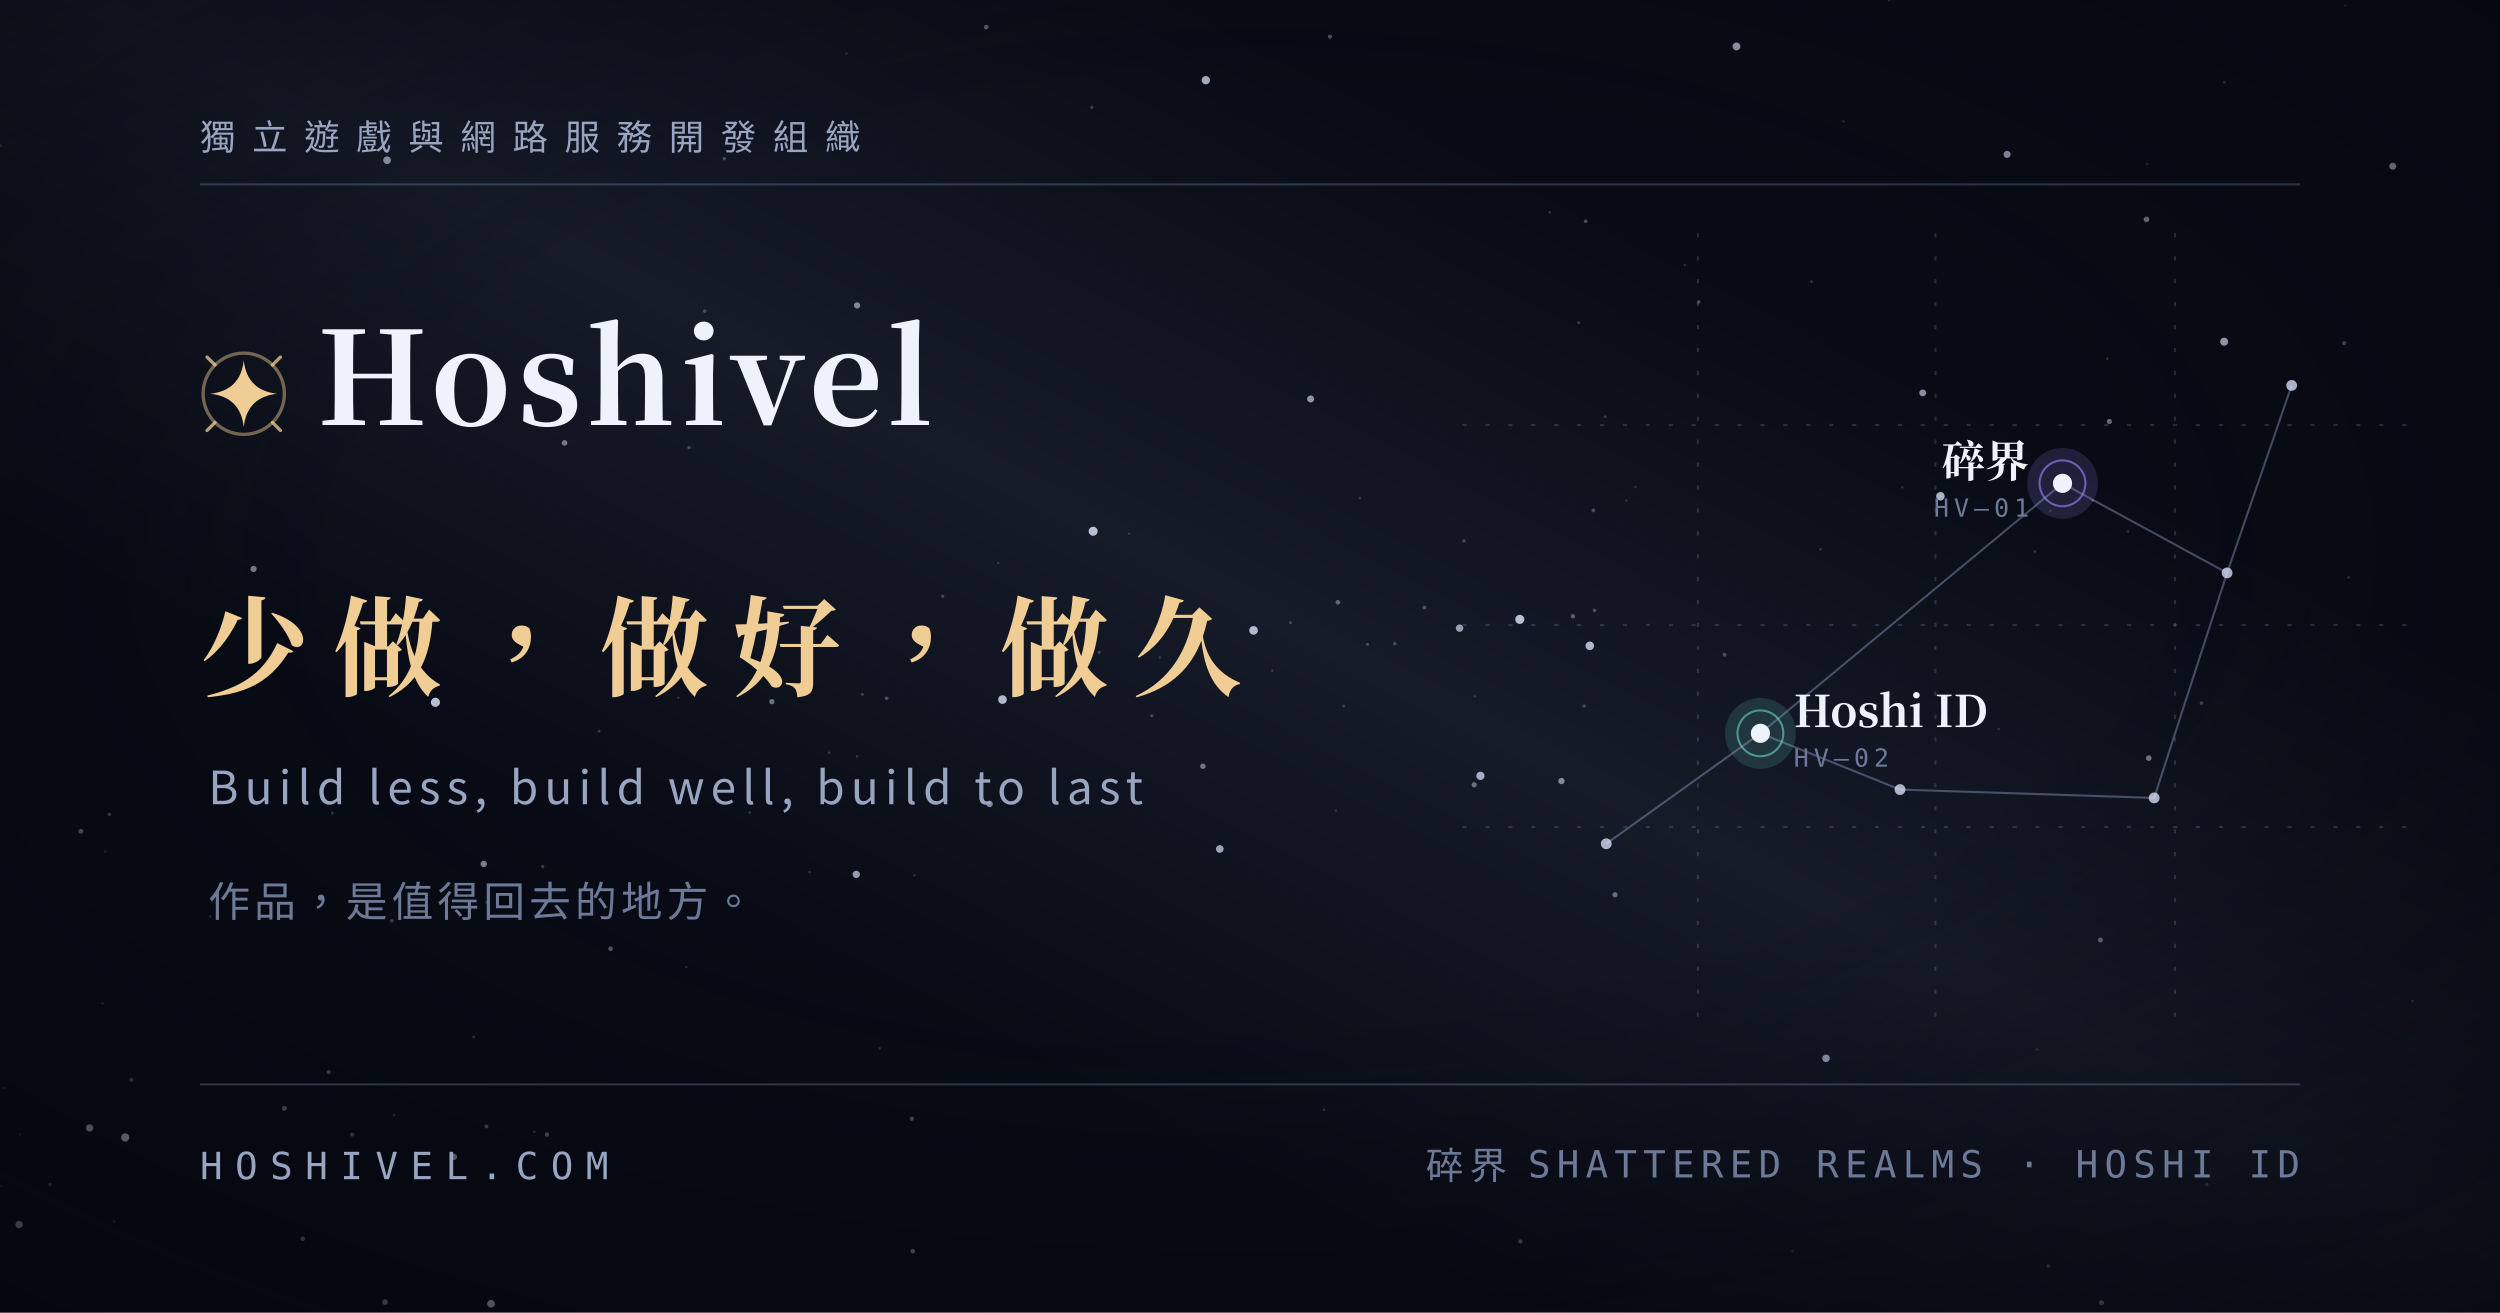
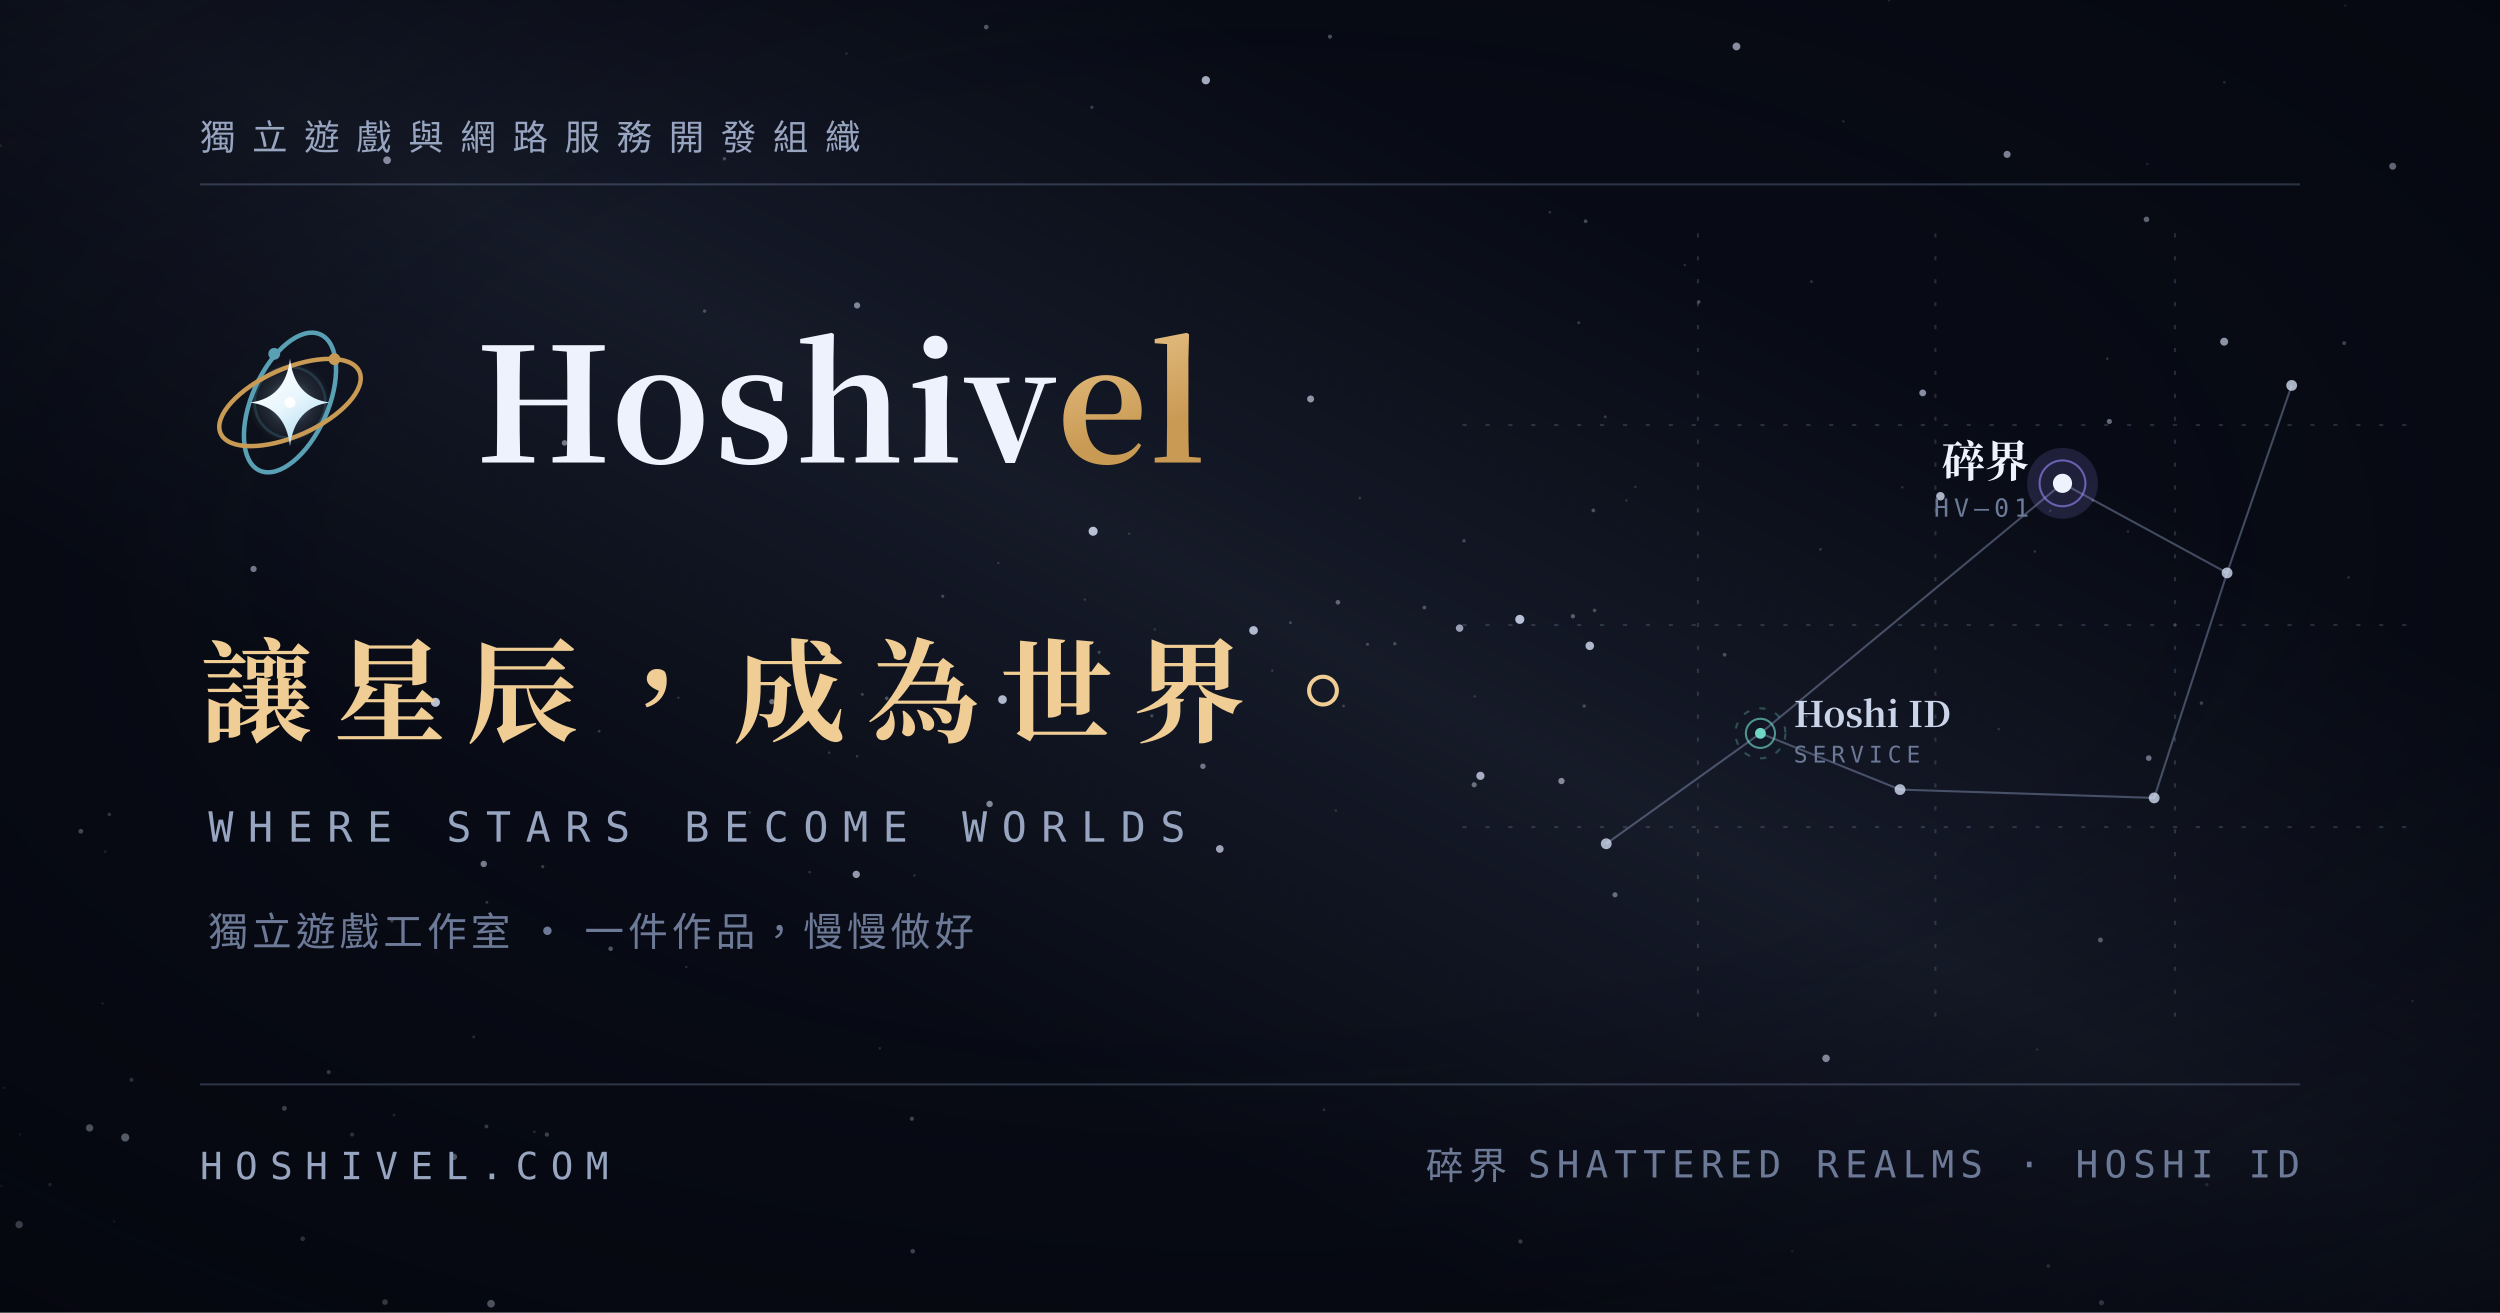
- <svg xmlns="http://www.w3.org/2000/svg" width="1200" height="630" viewBox="0 0 1200 630" role="img" aria-label="Hoshivel — 少做，做好，做久">
+ <svg xmlns="http://www.w3.org/2000/svg" width="1200" height="630" viewBox="0 0 1200 630" role="img" aria-label="Hoshivel — 讓星辰，成為世界。">
  <defs>
    <linearGradient id="mw" x1="0" y1="1" x2="1" y2="0">
      <stop offset="0.30" stop-color="#96b0eb" stop-opacity="0" />
      <stop offset="0.52" stop-color="#b2c8ff" stop-opacity="0.085" />
      <stop offset="0.74" stop-color="#96b0eb" stop-opacity="0" />
    </linearGradient>
    <radialGradient id="vig" cx="0.5" cy="0.42" r="0.78">
      <stop offset="0.45" stop-color="#04060d" stop-opacity="0" />
      <stop offset="1" stop-color="#04060d" stop-opacity="0.75" />
    </radialGradient>
+     <radialGradient id="halo">
+       <stop offset="0" stop-color="#dff1fb" stop-opacity="0.5" />
+       <stop offset="0.55" stop-color="#bfe4f2" stop-opacity="0.12" />
+       <stop offset="1" stop-color="#bfe4f2" stop-opacity="0" />
+     </radialGradient>
+     <linearGradient id="starfill" x1="0.2" y1="0" x2="0.8" y2="1">
+       <stop offset="0" stop-color="#ffffff" />
+       <stop offset="0.5" stop-color="#e8f6fd" />
+       <stop offset="1" stop-color="#a9d9ec" />
+     </linearGradient>
+     <linearGradient id="tail" x1="0" y1="0" x2="1" y2="0.6">
+       <stop offset="0" stop-color="#f9e5c4" />
+       <stop offset="0.5" stop-color="#f0cd94" />
+       <stop offset="1" stop-color="#c99a54" />
+     </linearGradient>
  </defs>
  <rect width="1200" height="630" fill="#080b15" />
  <rect width="1200" height="630" fill="url(#mw)" />
-   <circle cx="479.2" cy="270.2" r="0.6" fill="#dfe8ff" opacity="0.16" />
+   <circle cx="479.2" cy="270.2" r="0.60" fill="#dfe8ff" opacity="0.16" />
  <circle cx="338.2" cy="149.3" r="0.84" fill="#dfe8ff" opacity="0.26" />
  <circle cx="121.7" cy="273.1" r="1.51" fill="#dfe8ff" opacity="0.53" />
  <circle cx="729.8" cy="595.9" r="1.01" fill="#dfe8ff" opacity="0.33" />
  <circle cx="411.4" cy="363.0" r="0.65" fill="#dfe8ff" opacity="0.18" />
-   <circle cx="770.5" cy="200.1" r="0.71" fill="#dfe8ff" opacity="0.2" />
-   <circle cx="9.6" cy="544.5" r="0.6" fill="#dfe8ff" opacity="0.16" />
-   <circle cx="1125.8" cy="2.7" r="0.6" fill="#dfe8ff" opacity="0.16" />
-   <circle cx="700.6" cy="301.5" r="1.8" fill="#dfe8ff" opacity="0.65" />
+   <circle cx="770.5" cy="200.1" r="0.71" fill="#dfe8ff" opacity="0.20" />
+   <circle cx="9.6" cy="544.5" r="0.60" fill="#dfe8ff" opacity="0.16" />
+   <circle cx="1125.8" cy="2.7" r="0.60" fill="#dfe8ff" opacity="0.16" />
+   <circle cx="700.6" cy="301.5" r="1.80" fill="#dfe8ff" opacity="0.65" />
  <circle cx="60.1" cy="546.0" r="1.96" fill="#dfe8ff" opacity="0.72" />
  <circle cx="683.7" cy="291.6" r="0.92" fill="#dfe8ff" opacity="0.29" />
  <circle cx="869.5" cy="135.2" r="0.66" fill="#dfe8ff" opacity="0.19" />
  <circle cx="260.5" cy="416.0" r="0.79" fill="#dfe8ff" opacity="0.24" />
  <circle cx="652.7" cy="239.0" r="0.64" fill="#dfe8ff" opacity="0.18" />
  <circle cx="922.9" cy="188.6" r="1.65" fill="#dfe8ff" opacity="0.59" />
  <circle cx="984.1" cy="245.2" r="0.61" fill="#dfe8ff" opacity="0.16" />
  <circle cx="52.5" cy="390.9" r="0.85" fill="#dfe8ff" opacity="0.26" />
  <circle cx="347.7" cy="76.2" r="0.85" fill="#dfe8ff" opacity="0.26" />
  <circle cx="370.5" cy="336.8" r="1.29" fill="#dfe8ff" opacity="0.44" />
  <circle cx="755.0" cy="295.8" r="1.04" fill="#dfe8ff" opacity="0.34" />
  <circle cx="411.4" cy="146.6" r="1.51" fill="#dfe8ff" opacity="0.53" />
  <circle cx="425.6" cy="335.2" r="0.89" fill="#dfe8ff" opacity="0.28" />
  <circle cx="815.4" cy="144.9" r="0.88" fill="#dfe8ff" opacity="0.27" />
  <circle cx="642.2" cy="289.1" r="1.12" fill="#dfe8ff" opacity="0.37" />
-   <circle cx="827.8" cy="314.3" r="0.9" fill="#dfe8ff" opacity="0.28" />
+   <circle cx="827.8" cy="314.3" r="0.90" fill="#dfe8ff" opacity="0.28" />
  <circle cx="232.2" cy="414.7" r="1.54" fill="#dfe8ff" opacity="0.55" />
  <circle cx="411.0" cy="419.7" r="1.77" fill="#dfe8ff" opacity="0.64" />
  <circle cx="1012.5" cy="202.3" r="1.25" fill="#dfe8ff" opacity="0.43" />
  <circle cx="577.4" cy="367.8" r="1.32" fill="#dfe8ff" opacity="0.46" />
  <circle cx="524.7" cy="255.0" r="2.17" fill="#dfe8ff" opacity="0.81" />
  <circle cx="1158.0" cy="480.5" r="0.62" fill="#dfe8ff" opacity="0.17" />
  <circle cx="169.0" cy="544.6" r="0.95" fill="#dfe8ff" opacity="0.31" />
  <circle cx="217.9" cy="555.3" r="1.53" fill="#dfe8ff" opacity="0.54" />
-   <circle cx="977.8" cy="503.8" r="0.6" fill="#dfe8ff" opacity="0.16" />
-   <circle cx="293.1" cy="455.4" r="1.1" fill="#dfe8ff" opacity="0.36" />
+   <circle cx="977.8" cy="503.8" r="0.60" fill="#dfe8ff" opacity="0.16" />
+   <circle cx="293.1" cy="455.4" r="1.10" fill="#dfe8ff" opacity="0.36" />
  <circle cx="1011.5" cy="172.2" r="0.65" fill="#dfe8ff" opacity="0.18" />
-   <circle cx="1067.6" cy="164.0" r="1.92" fill="#dfe8ff" opacity="0.7" />
+   <circle cx="1067.6" cy="164.0" r="1.92" fill="#dfe8ff" opacity="0.70" />
  <circle cx="359.9" cy="390.0" r="0.64" fill="#dfe8ff" opacity="0.18" />
  <circle cx="1148.5" cy="79.8" r="1.69" fill="#dfe8ff" opacity="0.61" />
  <circle cx="43.0" cy="541.4" r="1.77" fill="#dfe8ff" opacity="0.64" />
-   <circle cx="2.1" cy="522.2" r="0.6" fill="#dfe8ff" opacity="0.16" />
-   <circle cx="437.7" cy="537.0" r="1.0" fill="#dfe8ff" opacity="0.32" />
+   <circle cx="2.1" cy="522.2" r="0.60" fill="#dfe8ff" opacity="0.16" />
+   <circle cx="437.7" cy="537.0" r="1.00" fill="#dfe8ff" opacity="0.32" />
  <circle cx="330.7" cy="214.9" r="0.81" fill="#dfe8ff" opacity="0.25" />
  <circle cx="329.4" cy="464.1" r="0.61" fill="#dfe8ff" opacity="0.16" />
  <circle cx="780.7" cy="240.2" r="0.61" fill="#dfe8ff" opacity="0.16" />
-   <circle cx="542.0" cy="256.2" r="0.6" fill="#dfe8ff" opacity="0.16" />
+   <circle cx="542.0" cy="256.2" r="0.60" fill="#dfe8ff" opacity="0.16" />
  <circle cx="473.4" cy="13.0" r="1.12" fill="#dfe8ff" opacity="0.37" />
  <circle cx="235.7" cy="625.8" r="1.85" fill="#dfe8ff" opacity="0.68" />
  <circle cx="63.1" cy="518.3" r="0.96" fill="#dfe8ff" opacity="0.31" />
  <circle cx="157.8" cy="514.6" r="0.99" fill="#dfe8ff" opacity="0.32" />
  <circle cx="475.0" cy="385.9" r="1.56" fill="#dfe8ff" opacity="0.55" />
  <circle cx="763.1" cy="310.0" r="2.05" fill="#dfe8ff" opacity="0.76" />
  <circle cx="983.2" cy="607.7" r="0.88" fill="#dfe8ff" opacity="0.28" />
  <circle cx="271.0" cy="212.6" r="1.36" fill="#dfe8ff" opacity="0.47" />
  <circle cx="702.7" cy="259.6" r="0.83" fill="#dfe8ff" opacity="0.25" />
-   <circle cx="1067.7" cy="39.5" r="0.69" fill="#dfe8ff" opacity="0.2" />
-   <circle cx="0.6" cy="569.2" r="0.6" fill="#dfe8ff" opacity="0.16" />
+   <circle cx="1067.7" cy="39.5" r="0.69" fill="#dfe8ff" opacity="0.20" />
+   <circle cx="0.6" cy="569.2" r="0.60" fill="#dfe8ff" opacity="0.16" />
  <circle cx="422.3" cy="503.2" r="0.61" fill="#dfe8ff" opacity="0.17" />
  <circle cx="185.8" cy="76.9" r="1.86" fill="#dfe8ff" opacity="0.68" />
  <circle cx="552.9" cy="343.6" r="0.79" fill="#dfe8ff" opacity="0.24" />
  <circle cx="1031.4" cy="363.9" r="1.37" fill="#dfe8ff" opacity="0.48" />
-   <circle cx="438.9" cy="420.2" r="0.6" fill="#dfe8ff" opacity="0.16" />
+   <circle cx="438.9" cy="420.2" r="0.60" fill="#dfe8ff" opacity="0.16" />
  <circle cx="656.4" cy="309.3" r="0.77" fill="#dfe8ff" opacity="0.23" />
  <circle cx="1127.3" cy="277.2" r="0.65" fill="#dfe8ff" opacity="0.18" />
  <circle cx="262.5" cy="544.6" r="1.06" fill="#dfe8ff" opacity="0.35" />
  <circle cx="209.0" cy="337.1" r="2.18" fill="#dfe8ff" opacity="0.81" />
  <circle cx="833.5" cy="22.3" r="1.88" fill="#dfe8ff" opacity="0.69" />
-   <circle cx="325.6" cy="334.9" r="0.6" fill="#dfe8ff" opacity="0.16" />
+   <circle cx="325.6" cy="334.9" r="0.60" fill="#dfe8ff" opacity="0.16" />
  <circle cx="159.5" cy="390.3" r="0.72" fill="#dfe8ff" opacity="0.21" />
  <circle cx="963.4" cy="74.1" r="1.71" fill="#dfe8ff" opacity="0.62" />
  <circle cx="527.6" cy="313.1" r="0.76" fill="#dfe8ff" opacity="0.23" />
  <circle cx="1056.7" cy="337.5" r="0.85" fill="#dfe8ff" opacity="0.26" />
-   <circle cx="50.5" cy="408.8" r="0.6" fill="#dfe8ff" opacity="0.16" />
+   <circle cx="50.5" cy="408.8" r="0.60" fill="#dfe8ff" opacity="0.16" />
  <circle cx="757.8" cy="154.9" r="0.72" fill="#dfe8ff" opacity="0.21" />
-   <circle cx="227.4" cy="497.7" r="0.69" fill="#dfe8ff" opacity="0.2" />
+   <circle cx="227.4" cy="497.7" r="0.69" fill="#dfe8ff" opacity="0.20" />
  <circle cx="578.8" cy="38.5" r="1.99" fill="#dfe8ff" opacity="0.73" />
  <circle cx="585.5" cy="407.5" r="1.85" fill="#dfe8ff" opacity="0.68" />
-   <circle cx="49.2" cy="481.6" r="0.6" fill="#dfe8ff" opacity="0.16" />
+   <circle cx="49.2" cy="481.6" r="0.60" fill="#dfe8ff" opacity="0.16" />
  <circle cx="413.9" cy="333.3" r="0.74" fill="#dfe8ff" opacity="0.22" />
  <circle cx="765.4" cy="293.0" r="0.86" fill="#dfe8ff" opacity="0.27" />
  <circle cx="749.5" cy="374.9" r="1.53" fill="#dfe8ff" opacity="0.54" />
-   <circle cx="785.0" cy="233.7" r="0.6" fill="#dfe8ff" opacity="0.16" />
+   <circle cx="785.0" cy="233.7" r="0.60" fill="#dfe8ff" opacity="0.16" />
  <circle cx="24.0" cy="568.6" r="0.83" fill="#dfe8ff" opacity="0.26" />
  <circle cx="233.7" cy="433.1" r="0.73" fill="#dfe8ff" opacity="0.21" />
  <circle cx="729.5" cy="297.3" r="2.18" fill="#dfe8ff" opacity="0.81" />
-   <circle cx="287.6" cy="351.0" r="0.69" fill="#dfe8ff" opacity="0.2" />
-   <circle cx="707.9" cy="334.3" r="0.6" fill="#dfe8ff" opacity="0.16" />
+   <circle cx="287.6" cy="351.0" r="0.69" fill="#dfe8ff" opacity="0.20" />
+   <circle cx="707.9" cy="334.3" r="0.60" fill="#dfe8ff" opacity="0.16" />
  <circle cx="100.8" cy="439.9" r="0.68" fill="#dfe8ff" opacity="0.19" />
  <circle cx="931.4" cy="238.2" r="2.04" fill="#dfe8ff" opacity="0.75" />
  <circle cx="9.2" cy="587.8" r="1.77" fill="#dfe8ff" opacity="0.64" />
  <circle cx="233.5" cy="540.7" r="0.95" fill="#dfe8ff" opacity="0.31" />
  <circle cx="524.1" cy="51.5" r="0.77" fill="#dfe8ff" opacity="0.23" />
  <circle cx="906.7" cy="0.1" r="0.62" fill="#dfe8ff" opacity="0.17" />
-   <circle cx="860.3" cy="600.6" r="0.6" fill="#dfe8ff" opacity="0.16" />
+   <circle cx="860.3" cy="600.6" r="0.60" fill="#dfe8ff" opacity="0.16" />
  <circle cx="629.1" cy="191.5" r="1.69" fill="#dfe8ff" opacity="0.61" />
-   <circle cx="913.1" cy="233.9" r="0.6" fill="#dfe8ff" opacity="0.16" />
+   <circle cx="913.1" cy="233.9" r="0.60" fill="#dfe8ff" opacity="0.16" />
  <circle cx="398.0" cy="361.3" r="0.62" fill="#dfe8ff" opacity="0.17" />
  <circle cx="876.5" cy="508.0" r="1.81" fill="#dfe8ff" opacity="0.66" />
  <circle cx="54.8" cy="586.3" r="0.61" fill="#dfe8ff" opacity="0.16" />
  <circle cx="710.6" cy="372.4" r="1.97" fill="#dfe8ff" opacity="0.72" />
  <circle cx="619.4" cy="298.9" r="0.75" fill="#dfe8ff" opacity="0.22" />
  <circle cx="556.7" cy="315.6" r="0.61" fill="#dfe8ff" opacity="0.17" />
-   <circle cx="1008.2" cy="451.2" r="1.2" fill="#dfe8ff" opacity="0.41" />
-   <circle cx="644.9" cy="338.9" r="0.69" fill="#dfe8ff" opacity="0.2" />
+   <circle cx="1008.2" cy="451.2" r="1.20" fill="#dfe8ff" opacity="0.41" />
+   <circle cx="644.9" cy="338.9" r="0.69" fill="#dfe8ff" opacity="0.20" />
  <circle cx="610.7" cy="321.9" r="0.62" fill="#dfe8ff" opacity="0.17" />
  <circle cx="761.1" cy="106.2" r="0.89" fill="#dfe8ff" opacity="0.28" />
  <circle cx="601.7" cy="302.6" r="2.08" fill="#dfe8ff" opacity="0.77" />
  <circle cx="1125.2" cy="164.7" r="0.96" fill="#dfe8ff" opacity="0.31" />
  <circle cx="638.4" cy="17.6" r="0.99" fill="#dfe8ff" opacity="0.32" />
-   <circle cx="884.8" cy="58.3" r="0.6" fill="#dfe8ff" opacity="0.16" />
+   <circle cx="884.8" cy="58.3" r="0.60" fill="#dfe8ff" opacity="0.16" />
  <circle cx="764.8" cy="245.0" r="0.91" fill="#dfe8ff" opacity="0.29" />
  <circle cx="1059.3" cy="568.6" r="0.79" fill="#dfe8ff" opacity="0.24" />
  <circle cx="867.1" cy="343.9" r="0.62" fill="#dfe8ff" opacity="0.17" />
-   <circle cx="1021.4" cy="255.1" r="0.6" fill="#dfe8ff" opacity="0.16" />
+   <circle cx="1021.4" cy="255.1" r="0.60" fill="#dfe8ff" opacity="0.16" />
  <circle cx="481.2" cy="335.8" r="2.08" fill="#dfe8ff" opacity="0.77" />
  <circle cx="1008.7" cy="625.3" r="1.24" fill="#dfe8ff" opacity="0.42" />
  <circle cx="388.6" cy="418.6" r="0.63" fill="#dfe8ff" opacity="0.17" />
  <circle cx="452.5" cy="286.2" r="0.79" fill="#dfe8ff" opacity="0.24" />
  <circle cx="976.7" cy="264.7" r="0.63" fill="#dfe8ff" opacity="0.17" />
  <circle cx="0.2" cy="69.9" r="0.67" fill="#dfe8ff" opacity="0.19" />
  <circle cx="775.2" cy="429.5" r="1.23" fill="#dfe8ff" opacity="0.42" />
  <circle cx="38.8" cy="399.0" r="1.14" fill="#dfe8ff" opacity="0.38" />
-   <circle cx="554.3" cy="302.1" r="0.6" fill="#dfe8ff" opacity="0.16" />
+   <circle cx="554.3" cy="302.1" r="0.60" fill="#dfe8ff" opacity="0.16" />
  <circle cx="438.1" cy="600.6" r="1.12" fill="#dfe8ff" opacity="0.38" />
  <circle cx="406.3" cy="25.7" r="0.61" fill="#dfe8ff" opacity="0.16" />
  <circle cx="635.5" cy="532.7" r="0.65" fill="#dfe8ff" opacity="0.18" />
  <circle cx="189.1" cy="535.3" r="0.68" fill="#dfe8ff" opacity="0.19" />
  <circle cx="520.7" cy="287.8" r="0.61" fill="#dfe8ff" opacity="0.16" />
  <circle cx="184.8" cy="625.0" r="1.37" fill="#dfe8ff" opacity="0.48" />
  <circle cx="873.8" cy="263.7" r="0.65" fill="#dfe8ff" opacity="0.18" />
-   <circle cx="641.2" cy="389.1" r="0.6" fill="#dfe8ff" opacity="0.16" />
-   <circle cx="1030.7" cy="78.7" r="0.6" fill="#dfe8ff" opacity="0.16" />
+   <circle cx="641.2" cy="389.1" r="0.60" fill="#dfe8ff" opacity="0.16" />
+   <circle cx="1030.7" cy="78.7" r="0.60" fill="#dfe8ff" opacity="0.16" />
  <circle cx="1030.3" cy="105.3" r="1.35" fill="#dfe8ff" opacity="0.47" />
  <circle cx="188.1" cy="442.0" r="0.87" fill="#dfe8ff" opacity="0.27" />
  <circle cx="669.5" cy="309.0" r="0.83" fill="#dfe8ff" opacity="0.25" />
  <circle cx="808.7" cy="127.2" r="0.61" fill="#dfe8ff" opacity="0.16" />
  <circle cx="145.3" cy="594.6" r="1.14" fill="#dfe8ff" opacity="0.38" />
-   <circle cx="1004.6" cy="240.2" r="0.69" fill="#dfe8ff" opacity="0.2" />
+   <circle cx="1004.6" cy="240.2" r="0.69" fill="#dfe8ff" opacity="0.20" />
  <circle cx="256.5" cy="543.3" r="0.68" fill="#dfe8ff" opacity="0.19" />
-   <circle cx="136.5" cy="532.0" r="1.19" fill="#dfe8ff" opacity="0.4" />
+   <circle cx="136.5" cy="532.0" r="1.19" fill="#dfe8ff" opacity="0.40" />
  <circle cx="743.9" cy="101.9" r="0.65" fill="#dfe8ff" opacity="0.18" />
  <circle cx="760.4" cy="338.9" r="0.82" fill="#dfe8ff" opacity="0.25" />
-   <circle cx="959.4" cy="350.0" r="0.6" fill="#dfe8ff" opacity="0.16" />
+   <circle cx="959.4" cy="350.0" r="0.60" fill="#dfe8ff" opacity="0.16" />
  <circle cx="707.6" cy="376.7" r="1.24" fill="#dfe8ff" opacity="0.42" />
  <rect width="1200" height="630" fill="url(#vig)" />
  <rect x="96" y="88" width="1008" height="1" fill="#b0c6f0" fill-opacity="0.22" />
  <rect x="96" y="520" width="1008" height="1" fill="#b0c6f0" fill-opacity="0.22" />
  <line x1="815" y1="112" x2="815" y2="490" stroke="#b0c6f0" stroke-opacity=".18" stroke-dasharray="2 9" />
  <line x1="929" y1="112" x2="929" y2="490" stroke="#b0c6f0" stroke-opacity=".18" stroke-dasharray="2 9" />
  <line x1="1044" y1="112" x2="1044" y2="490" stroke="#b0c6f0" stroke-opacity=".18" stroke-dasharray="2 9" />
  <line x1="702" y1="204" x2="1158" y2="204" stroke="#b0c6f0" stroke-opacity=".18" stroke-dasharray="2 9" />
  <line x1="702" y1="300" x2="1158" y2="300" stroke="#b0c6f0" stroke-opacity=".18" stroke-dasharray="2 9" />
  <line x1="702" y1="397" x2="1158" y2="397" stroke="#b0c6f0" stroke-opacity=".18" stroke-dasharray="2 9" />
  <polyline points="771,405 845,352 912,379 1034,383 1069,275 990,232 845,352" fill="none" stroke="#b0c6f0" stroke-opacity=".34" stroke-width="1" stroke-linejoin="round" />
  <polyline points="1069,275 1100,185" fill="none" stroke="#b0c6f0" stroke-opacity=".34" stroke-width="1" stroke-linejoin="round" />
  <circle cx="771" cy="405" r="2.6" fill="#dfe8ff" opacity=".75" />
  <circle cx="912" cy="379" r="2.6" fill="#dfe8ff" opacity=".75" />
  <circle cx="1069" cy="275" r="2.6" fill="#dfe8ff" opacity=".75" />
  <circle cx="1034" cy="383" r="2.6" fill="#dfe8ff" opacity=".75" />
  <circle cx="1100" cy="185" r="2.6" fill="#dfe8ff" opacity=".75" />
  <g>
    <circle cx="990" cy="232" r="17" fill="#9a8cff" opacity=".16" />
    <circle cx="990" cy="232" r="11" fill="none" stroke="#9a8cff" stroke-opacity=".6" />
    <circle cx="990" cy="232" r="4.6" fill="#eef2fd" />
-     <text x="974" y="229" text-anchor="end" font-family="Noto Serif CJK TC, Noto Serif TC, Georgia, serif" font-weight="600" font-size="21" fill="#eef2fd">碎界</text>
+     <text x="974" y="229" text-anchor="end" font-family="Hoshivel Display, Hoshivel Han, Noto Serif CJK TC, Noto Serif TC, Georgia, serif" font-weight="600" font-size="21" fill="#eef2fd">碎界</text>
    <text x="974" y="248" text-anchor="end" font-family="ui-monospace, Menlo, Consolas, monospace" font-size="12" letter-spacing="2.4" fill="#6d7a97">HV—01</text>
  </g>
  <g>
-     <circle cx="845" cy="352" r="17" fill="#6fd6c6" opacity=".16" />
-     <circle cx="845" cy="352" r="11" fill="none" stroke="#6fd6c6" stroke-opacity=".6" />
-     <circle cx="845" cy="352" r="4.6" fill="#eef2fd" />
-     <text x="861" y="349" text-anchor="start" font-family="Noto Serif CJK TC, Noto Serif TC, Georgia, serif" font-weight="600" font-size="21" fill="#eef2fd">Hoshi ID</text>
-     <text x="861" y="368" text-anchor="start" font-family="ui-monospace, Menlo, Consolas, monospace" font-size="12" letter-spacing="2.4" fill="#6d7a97">HV—02</text>
+     <circle cx="845" cy="352" r="12" fill="none" stroke="#6fd6c6" stroke-opacity=".3" stroke-dasharray="3 5" />
+     <circle cx="845" cy="352" r="7" fill="none" stroke="#6fd6c6" stroke-opacity=".65" />
+     <circle cx="845" cy="352" r="2.6" fill="#6fd6c6" />
+     <text x="861" y="349" font-family="Hoshivel Display, Hoshivel Han, Noto Serif CJK TC, Noto Serif TC, Georgia, serif" font-weight="600" font-size="17" fill="#cbd5ea">Hoshi ID</text>
+     <text x="861" y="366" font-family="ui-monospace, Menlo, Consolas, monospace" font-size="11" letter-spacing="2.4" fill="#6d7a97">SERVICE</text>
  </g>
  <text x="96" y="72" font-family="Noto Sans CJK TC, Noto Sans TC, sans-serif" font-weight="500" font-size="17" letter-spacing="8" fill="#98a5c0">獨立遊戲與網路服務開發組織</text>
-   <g transform="translate(96 168)">
-     <circle cx="21" cy="21" r="19.5" fill="none" stroke="#f0cd94" stroke-opacity="0.45" stroke-width="1.6" />
-     <g stroke="#f0cd94" stroke-opacity="0.75" stroke-width="1.6" stroke-linecap="round">
-       <line x1="34.8" y1="34.8" x2="38.6" y2="38.6" />
-       <line x1="7.2" y1="34.8" x2="3.4" y2="38.6" />
-       <line x1="34.8" y1="7.2" x2="38.6" y2="3.4" />
-       <line x1="7.2" y1="7.2" x2="3.4" y2="3.4" />
-     </g>
-     <path d="M21 5 Q22.6 19.4 37 21 Q22.6 22.6 21 37 Q19.4 22.6 5 21 Q19.4 19.4 21 5 Z" fill="#f0cd94" />
+   <g transform="translate(96 150) scale(1.35)">
+     <circle cx="32" cy="32" r="15" fill="url(#halo)" />
+     <circle cx="32" cy="32" r="12.6" fill="none" stroke="#59a0b4" stroke-opacity=".22" />
+     <ellipse cx="32" cy="32" rx="13.5" ry="26.5" transform="rotate(24 32 32)" fill="none" stroke="#59a0b4" stroke-width="1.6" />
+     <ellipse cx="32" cy="32" rx="27" ry="12" transform="rotate(-24 32 32)" fill="none" stroke="#c99a54" stroke-width="1.6" />
+     <circle cx="26.4" cy="14.7" r="2.1" fill="#59a0b4" />
+     <circle cx="47.8" cy="16.6" r="2.1" fill="#c99a54" />
+     <path d="M32 16.4 Q33.6 30.4 46.2 32 Q33.6 33.6 32 47.6 Q30.4 33.6 17.8 32 Q30.4 30.4 32 16.4 Z" fill="url(#starfill)" />
+     <circle cx="32" cy="32" r="1.9" fill="#ffffff" />
  </g>
-   <text x="152" y="204" font-family="Noto Serif CJK TC, Noto Serif TC, Georgia, serif" font-weight="600" font-size="62" letter-spacing="3" fill="#eef2fd">Hoshivel</text>
-   <text x="96" y="330" font-family="Noto Serif CJK TC, Noto Serif TC, serif" font-weight="600" font-size="52" letter-spacing="12" fill="#f0cd94">少做，做好，做久</text>
-   <text x="100" y="386" font-family="Noto Sans CJK TC, Noto Sans TC, sans-serif" font-size="22" letter-spacing="3" fill="#98a5c0">Build less, build well, build to last</text>
-   <text x="100" y="440" font-family="Noto Sans CJK TC, Noto Sans TC, sans-serif" font-size="20" letter-spacing="2" fill="#6d7a97">作品，是值得回去的地方。</text>
+   <text x="228" y="222" font-family="Hoshivel Display, Hoshivel Han, Noto Serif CJK TC, Noto Serif TC, Georgia, serif" font-weight="600" font-size="76" letter-spacing="2" fill="#eef2fd">Hoshiv<tspan fill="url(#tail)">el</tspan>
+   </text>
+   <text x="96" y="352" font-family="Hoshivel Display, Hoshivel Han, Noto Serif CJK TC, Noto Serif TC, Georgia, serif" font-weight="600" font-size="54" letter-spacing="10" fill="#f0cd94">讓星辰，成為世界。</text>
+   <text x="100" y="404" font-family="ui-monospace, Menlo, Consolas, monospace" font-size="20" letter-spacing="7" fill="#98a5c0">WHERE STARS BECOME WORLDS</text>
+   <text x="100" y="454" font-family="Noto Sans CJK TC, Noto Sans TC, sans-serif" font-size="19" letter-spacing="2" fill="#6d7a97">獨立遊戲工作室 · 一件作品，慢慢做好</text>
  <text x="96" y="566" font-family="ui-monospace, Menlo, Consolas, monospace" font-size="18" letter-spacing="6" fill="#98a5c0">HOSHIVEL.COM</text>
  <text x="1104" y="566" text-anchor="end" font-family="ui-monospace, Menlo, Consolas, monospace" font-size="18" letter-spacing="3" fill="#6d7a97">碎界 SHATTERED REALMS · HOSHI ID</text>
</svg>
